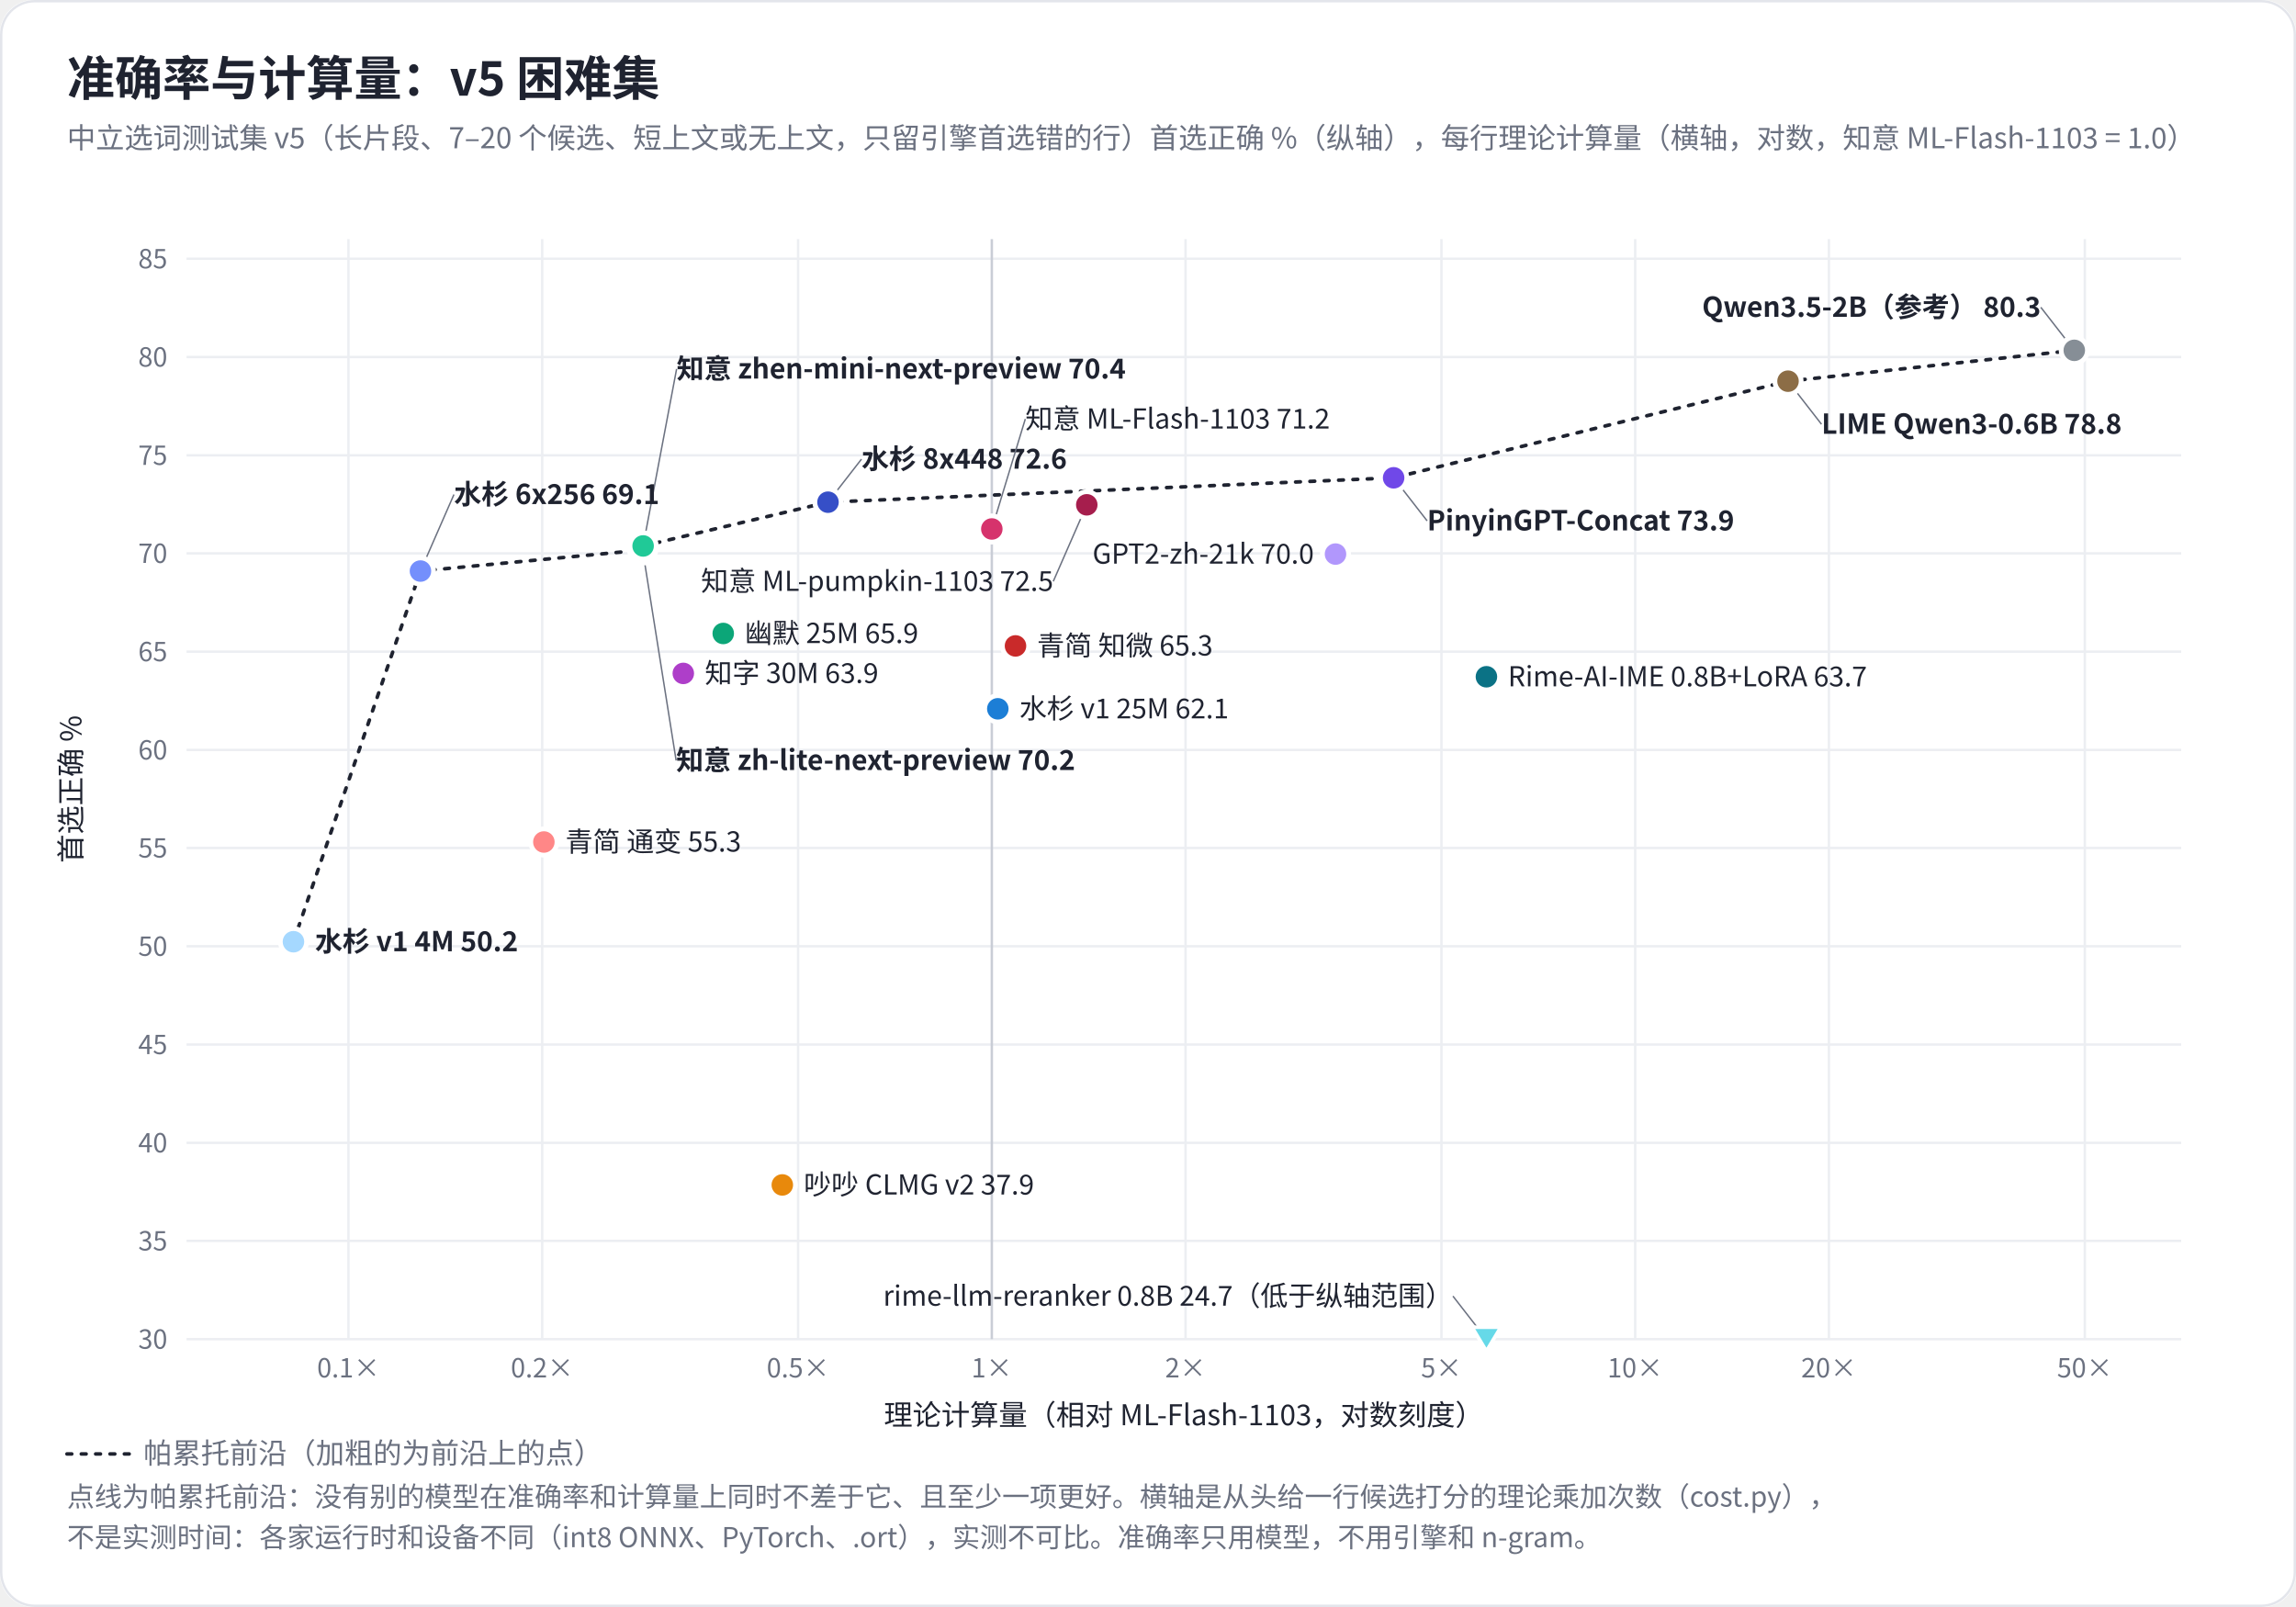
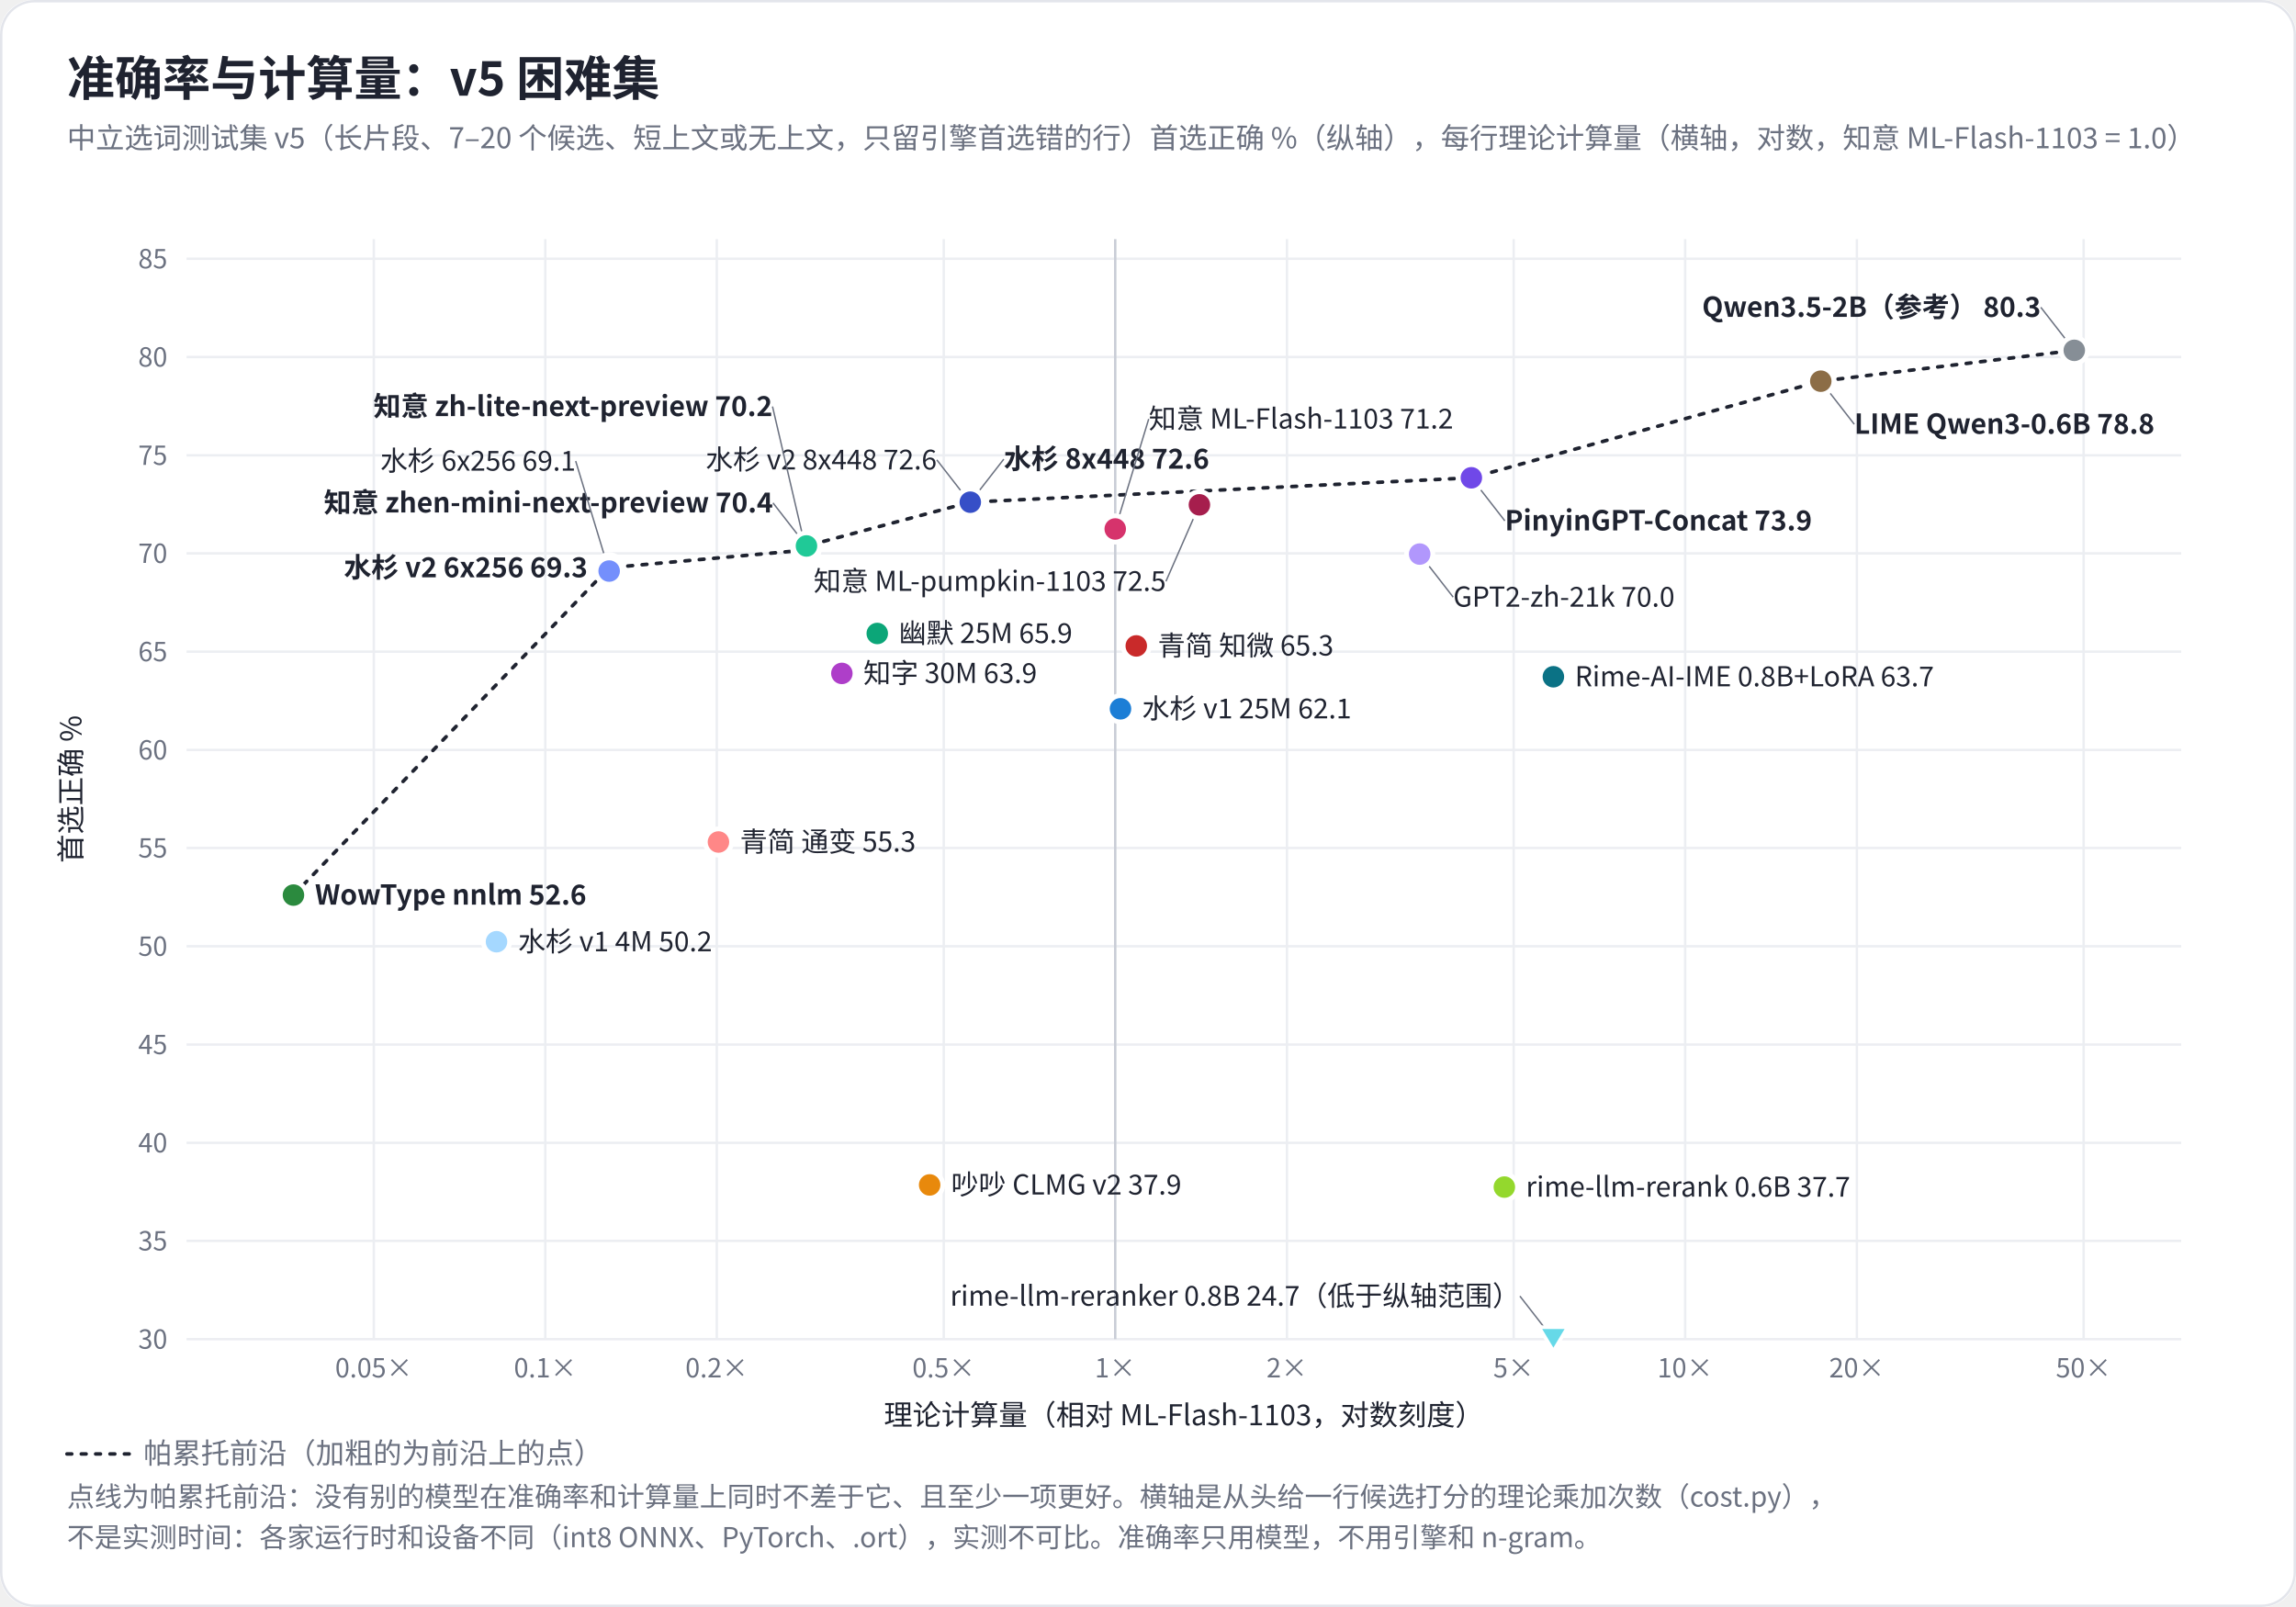
<svg xmlns="http://www.w3.org/2000/svg" width="960" height="672" viewBox="0 0 960 672" font-family="'Microsoft YaHei','PingFang SC','Noto Sans CJK SC','Segoe UI',sans-serif">
  <rect width="960" height="672" rx="14" fill="#FFFFFF" />
  <rect x="0.5" y="0.5" width="959" height="671" rx="14" fill="none" stroke="#E3E5EB" />
  <text x="28" y="40" font-size="20" font-weight="700" fill="#1F2330">准确率与计算量：v5 困难集</text>
  <text x="28" y="62" font-size="12" fill="#6B7180">中立选词测试集 v5（长片段、7–20 个候选、短上文或无上文，只留引擎首选错的行）首选正确 %（纵轴），每行理论计算量（横轴，对数，知意 ML-Flash-1103 = 1.0）</text>
  <line x1="78" y1="560.0" x2="912" y2="560.0" stroke="#ECEEF2" />
  <text x="70" y="564.0" font-size="11" fill="#6B7180" text-anchor="end">30</text>
  <line x1="78" y1="518.9" x2="912" y2="518.9" stroke="#ECEEF2" />
  <text x="70" y="522.9" font-size="11" fill="#6B7180" text-anchor="end">35</text>
  <line x1="78" y1="477.9" x2="912" y2="477.9" stroke="#ECEEF2" />
  <text x="70" y="481.9" font-size="11" fill="#6B7180" text-anchor="end">40</text>
  <line x1="78" y1="436.8" x2="912" y2="436.8" stroke="#ECEEF2" />
  <text x="70" y="440.8" font-size="11" fill="#6B7180" text-anchor="end">45</text>
  <line x1="78" y1="395.7" x2="912" y2="395.7" stroke="#ECEEF2" />
  <text x="70" y="399.7" font-size="11" fill="#6B7180" text-anchor="end">50</text>
  <line x1="78" y1="354.6" x2="912" y2="354.6" stroke="#ECEEF2" />
  <text x="70" y="358.6" font-size="11" fill="#6B7180" text-anchor="end">55</text>
  <line x1="78" y1="313.6" x2="912" y2="313.6" stroke="#ECEEF2" />
  <text x="70" y="317.6" font-size="11" fill="#6B7180" text-anchor="end">60</text>
  <line x1="78" y1="272.5" x2="912" y2="272.5" stroke="#ECEEF2" />
  <text x="70" y="276.5" font-size="11" fill="#6B7180" text-anchor="end">65</text>
  <line x1="78" y1="231.4" x2="912" y2="231.4" stroke="#ECEEF2" />
  <text x="70" y="235.4" font-size="11" fill="#6B7180" text-anchor="end">70</text>
  <line x1="78" y1="190.4" x2="912" y2="190.4" stroke="#ECEEF2" />
  <text x="70" y="194.4" font-size="11" fill="#6B7180" text-anchor="end">75</text>
  <line x1="78" y1="149.3" x2="912" y2="149.3" stroke="#ECEEF2" />
  <text x="70" y="153.3" font-size="11" fill="#6B7180" text-anchor="end">80</text>
  <line x1="78" y1="108.2" x2="912" y2="108.2" stroke="#ECEEF2" />
  <text x="70" y="112.2" font-size="11" fill="#6B7180" text-anchor="end">85</text>
-   <line x1="145.7" y1="100" x2="145.7" y2="560" stroke="#ECEEF2" />
-   <text x="145.7" y="576" font-size="11" fill="#6B7180" text-anchor="middle">0.1×</text>
-   <line x1="226.7" y1="100" x2="226.7" y2="560" stroke="#ECEEF2" />
-   <text x="226.7" y="576" font-size="11" fill="#6B7180" text-anchor="middle">0.2×</text>
-   <line x1="333.7" y1="100" x2="333.7" y2="560" stroke="#ECEEF2" />
-   <text x="333.7" y="576" font-size="11" fill="#6B7180" text-anchor="middle">0.5×</text>
-   <line x1="414.7" y1="100" x2="414.7" y2="560" stroke="#C9CDD6" />
-   <text x="414.7" y="576" font-size="11" fill="#6B7180" text-anchor="middle">1×</text>
-   <line x1="495.7" y1="100" x2="495.7" y2="560" stroke="#ECEEF2" />
-   <text x="495.7" y="576" font-size="11" fill="#6B7180" text-anchor="middle">2×</text>
-   <line x1="602.7" y1="100" x2="602.7" y2="560" stroke="#ECEEF2" />
-   <text x="602.7" y="576" font-size="11" fill="#6B7180" text-anchor="middle">5×</text>
-   <line x1="683.7" y1="100" x2="683.7" y2="560" stroke="#ECEEF2" />
-   <text x="683.7" y="576" font-size="11" fill="#6B7180" text-anchor="middle">10×</text>
-   <line x1="764.7" y1="100" x2="764.7" y2="560" stroke="#ECEEF2" />
-   <text x="764.7" y="576" font-size="11" fill="#6B7180" text-anchor="middle">20×</text>
-   <line x1="871.7" y1="100" x2="871.7" y2="560" stroke="#ECEEF2" />
-   <text x="871.7" y="576" font-size="11" fill="#6B7180" text-anchor="middle">50×</text>
+   <line x1="156.3" y1="100" x2="156.3" y2="560" stroke="#ECEEF2" />
+   <text x="156.3" y="576" font-size="11" fill="#6B7180" text-anchor="middle">0.05×</text>
+   <line x1="228.0" y1="100" x2="228.0" y2="560" stroke="#ECEEF2" />
+   <text x="228.0" y="576" font-size="11" fill="#6B7180" text-anchor="middle">0.1×</text>
+   <line x1="299.7" y1="100" x2="299.7" y2="560" stroke="#ECEEF2" />
+   <text x="299.7" y="576" font-size="11" fill="#6B7180" text-anchor="middle">0.2×</text>
+   <line x1="394.6" y1="100" x2="394.6" y2="560" stroke="#ECEEF2" />
+   <text x="394.6" y="576" font-size="11" fill="#6B7180" text-anchor="middle">0.5×</text>
+   <line x1="466.3" y1="100" x2="466.3" y2="560" stroke="#C9CDD6" />
+   <text x="466.3" y="576" font-size="11" fill="#6B7180" text-anchor="middle">1×</text>
+   <line x1="538.1" y1="100" x2="538.1" y2="560" stroke="#ECEEF2" />
+   <text x="538.1" y="576" font-size="11" fill="#6B7180" text-anchor="middle">2×</text>
+   <line x1="632.9" y1="100" x2="632.9" y2="560" stroke="#ECEEF2" />
+   <text x="632.9" y="576" font-size="11" fill="#6B7180" text-anchor="middle">5×</text>
+   <line x1="704.6" y1="100" x2="704.6" y2="560" stroke="#ECEEF2" />
+   <text x="704.6" y="576" font-size="11" fill="#6B7180" text-anchor="middle">10×</text>
+   <line x1="776.4" y1="100" x2="776.4" y2="560" stroke="#ECEEF2" />
+   <text x="776.4" y="576" font-size="11" fill="#6B7180" text-anchor="middle">20×</text>
+   <line x1="871.2" y1="100" x2="871.2" y2="560" stroke="#ECEEF2" />
+   <text x="871.2" y="576" font-size="11" fill="#6B7180" text-anchor="middle">50×</text>
  <text x="495.0" y="596" font-size="12" fill="#1F2330" text-anchor="middle">理论计算量（相对 ML-Flash-1103，对数刻度）</text>
  <text x="34" y="330.0" font-size="12" fill="#1F2330" text-anchor="middle" transform="rotate(-90 34 330.0)">首选正确 %</text>
-   <path d="M122.7,393.8 L175.8,238.8 L268.7,230.0 L268.9,228.3 L346.2,210.0 L582.7,199.8 L747.6,159.4 L867.3,146.5" fill="none" stroke="#1F2330" stroke-width="1.5" stroke-dasharray="2 4" stroke-linecap="round" />
+   <path d="M122.7,374.3 L254.7,237.4 L337.0,230.0 L337.2,228.3 L405.7,210.0 L615.2,199.8 L761.3,159.4 L867.3,146.5" fill="none" stroke="#1F2330" stroke-width="1.5" stroke-dasharray="2 4" stroke-linecap="round" />
  <line x1="867.3" y1="146.5" x2="853.3" y2="128.5" stroke="#6B7180" stroke-width="0.6" />
  <text x="853.3" y="132.5" font-size="11.5" font-weight="700" fill="#1F2330" text-anchor="end">Qwen3.5-2B（参考） 80.3</text>
-   <line x1="747.6" y1="159.4" x2="761.6" y2="177.4" stroke="#6B7180" stroke-width="0.6" />
-   <text x="761.6" y="181.4" font-size="11.5" font-weight="700" fill="#1F2330" text-anchor="start">LIME Qwen3-0.6B 78.8</text>
-   <line x1="582.7" y1="199.8" x2="596.7" y2="217.8" stroke="#6B7180" stroke-width="0.6" />
-   <text x="596.7" y="221.8" font-size="11.5" font-weight="700" fill="#1F2330" text-anchor="start">PinyinGPT-Concat 73.9</text>
-   <line x1="346.2" y1="210.0" x2="360.2" y2="192.0" stroke="#6B7180" stroke-width="0.6" />
-   <text x="360.2" y="196.0" font-size="11.5" font-weight="700" fill="#1F2330" text-anchor="start">水杉 8x448 72.6</text>
-   <line x1="454.4" y1="211.1" x2="440.4" y2="243.1" stroke="#6B7180" stroke-width="0.6" />
-   <text x="440.4" y="247.1" font-size="11.5" fill="#1F2330" text-anchor="end">知意 ML-pumpkin-1103 72.5</text>
-   <line x1="414.7" y1="221.2" x2="428.7" y2="175.2" stroke="#6B7180" stroke-width="0.6" />
-   <text x="428.7" y="179.2" font-size="11.5" fill="#1F2330" text-anchor="start">知意 ML-Flash-1103 71.2</text>
-   <line x1="268.9" y1="228.3" x2="282.9" y2="154.3" stroke="#6B7180" stroke-width="0.6" />
-   <text x="282.9" y="158.3" font-size="11.5" font-weight="700" fill="#1F2330" text-anchor="start">知意 zhen-mini-next-preview 70.4</text>
-   <line x1="268.7" y1="230.0" x2="282.7" y2="318.0" stroke="#6B7180" stroke-width="0.6" />
-   <text x="282.7" y="322.0" font-size="11.5" font-weight="700" fill="#1F2330" text-anchor="start">知意 zh-lite-next-preview 70.2</text>
-   <text x="549.4" y="235.7" font-size="11.5" fill="#1F2330" text-anchor="end">GPT2-zh-21k 70.0</text>
-   <line x1="175.8" y1="238.8" x2="189.8" y2="206.8" stroke="#6B7180" stroke-width="0.6" />
-   <text x="189.8" y="210.8" font-size="11.5" font-weight="700" fill="#1F2330" text-anchor="start">水杉 6x256 69.1</text>
-   <text x="311.4" y="268.9" font-size="11.5" fill="#1F2330" text-anchor="start">幽默 25M 65.9</text>
-   <text x="433.6" y="274.1" font-size="11.5" fill="#1F2330" text-anchor="start">青简 知微 65.3</text>
-   <text x="294.7" y="285.6" font-size="11.5" fill="#1F2330" text-anchor="start">知字 30M 63.9</text>
-   <text x="630.5" y="287.0" font-size="11.5" fill="#1F2330" text-anchor="start">Rime-AI-IME 0.8B+LoRA 63.7</text>
-   <text x="426.2" y="300.4" font-size="11.5" fill="#1F2330" text-anchor="start">水杉 v1 25M 62.1</text>
-   <text x="236.4" y="356.1" font-size="11.5" fill="#1F2330" text-anchor="start">青简 通变 55.3</text>
-   <text x="131.7" y="397.8" font-size="11.5" font-weight="700" fill="#1F2330" text-anchor="start">水杉 v1 4M 50.2</text>
-   <text x="336.1" y="499.5" font-size="11.5" fill="#1F2330" text-anchor="start">吵吵 CLMG v2 37.9</text>
-   <line x1="621.5" y1="560.0" x2="607.5" y2="542.0" stroke="#6B7180" stroke-width="0.6" />
-   <text x="607.5" y="546.0" font-size="11.5" fill="#1F2330" text-anchor="end">rime-llm-reranker 0.8B 24.7（低于纵轴范围）</text>
-   <circle cx="454.4" cy="211.1" r="5.5" fill="#A61E4D" stroke="#FFFFFF" stroke-width="2" />
-   <circle cx="414.7" cy="221.2" r="5.5" fill="#D6336C" stroke="#FFFFFF" stroke-width="2" />
-   <circle cx="268.7" cy="230.0" r="5.5" fill="#F59F00" stroke="#FFFFFF" stroke-width="2" />
-   <circle cx="268.9" cy="228.3" r="5.5" fill="#20C997" stroke="#FFFFFF" stroke-width="2" />
-   <circle cx="582.7" cy="199.8" r="5.5" fill="#7048E8" stroke="#FFFFFF" stroke-width="2" />
-   <circle cx="558.4" cy="231.7" r="5.5" fill="#B197FC" stroke="#FFFFFF" stroke-width="2" />
-   <circle cx="621.5" cy="283.0" r="5.5" fill="#0B7285" stroke="#FFFFFF" stroke-width="2" />
-   <path d="M615.5,555.0 H627.5 L621.5,565.0 Z" fill="#66D9E8" stroke="#FFFFFF" stroke-width="1.5" />
-   <circle cx="747.6" cy="159.4" r="5.5" fill="#8C6D46" stroke="#FFFFFF" stroke-width="2" />
-   <circle cx="346.2" cy="210.0" r="5.5" fill="#364FC7" stroke="#FFFFFF" stroke-width="2" />
-   <circle cx="175.8" cy="238.8" r="5.5" fill="#748FFC" stroke="#FFFFFF" stroke-width="2" />
-   <circle cx="417.2" cy="296.4" r="5.5" fill="#1C7ED6" stroke="#FFFFFF" stroke-width="2" />
-   <circle cx="122.7" cy="393.8" r="5.5" fill="#A5D8FF" stroke="#FFFFFF" stroke-width="2" />
-   <circle cx="424.6" cy="270.1" r="5.5" fill="#C92A2A" stroke="#FFFFFF" stroke-width="2" />
-   <circle cx="227.4" cy="352.1" r="5.5" fill="#FF8787" stroke="#FFFFFF" stroke-width="2" />
-   <circle cx="302.4" cy="264.9" r="5.5" fill="#0CA678" stroke="#FFFFFF" stroke-width="2" />
-   <circle cx="285.7" cy="281.6" r="5.5" fill="#AE3EC9" stroke="#FFFFFF" stroke-width="2" />
-   <circle cx="327.1" cy="495.5" r="5.5" fill="#E8890C" stroke="#FFFFFF" stroke-width="2" />
+   <line x1="761.3" y1="159.4" x2="775.3" y2="177.4" stroke="#6B7180" stroke-width="0.6" />
+   <text x="775.3" y="181.4" font-size="11.5" font-weight="700" fill="#1F2330" text-anchor="start">LIME Qwen3-0.6B 78.8</text>
+   <line x1="615.2" y1="199.8" x2="629.2" y2="217.8" stroke="#6B7180" stroke-width="0.6" />
+   <text x="629.2" y="221.8" font-size="11.5" font-weight="700" fill="#1F2330" text-anchor="start">PinyinGPT-Concat 73.9</text>
+   <line x1="405.7" y1="210.0" x2="419.7" y2="192.0" stroke="#6B7180" stroke-width="0.6" />
+   <text x="419.7" y="196.0" font-size="11.5" font-weight="700" fill="#1F2330" text-anchor="start">水杉 8x448 72.6</text>
+   <line x1="405.7" y1="210.3" x2="391.7" y2="192.3" stroke="#6B7180" stroke-width="0.6" />
+   <text x="391.7" y="196.3" font-size="11.5" fill="#1F2330" text-anchor="end">水杉 v2 8x448 72.6</text>
+   <line x1="501.5" y1="211.1" x2="487.5" y2="243.1" stroke="#6B7180" stroke-width="0.6" />
+   <text x="487.5" y="247.1" font-size="11.5" fill="#1F2330" text-anchor="end">知意 ML-pumpkin-1103 72.5</text>
+   <line x1="466.3" y1="221.2" x2="480.3" y2="175.2" stroke="#6B7180" stroke-width="0.6" />
+   <text x="480.3" y="179.2" font-size="11.5" fill="#1F2330" text-anchor="start">知意 ML-Flash-1103 71.2</text>
+   <line x1="337.2" y1="228.3" x2="323.2" y2="210.3" stroke="#6B7180" stroke-width="0.6" />
+   <text x="323.2" y="214.3" font-size="11.5" font-weight="700" fill="#1F2330" text-anchor="end">知意 zhen-mini-next-preview 70.4</text>
+   <line x1="337.0" y1="230.0" x2="323.0" y2="170.0" stroke="#6B7180" stroke-width="0.6" />
+   <text x="323.0" y="174.0" font-size="11.5" font-weight="700" fill="#1F2330" text-anchor="end">知意 zh-lite-next-preview 70.2</text>
+   <line x1="593.6" y1="231.7" x2="607.6" y2="249.7" stroke="#6B7180" stroke-width="0.6" />
+   <text x="607.6" y="253.7" font-size="11.5" fill="#1F2330" text-anchor="start">GPT2-zh-21k 70.0</text>
+   <text x="245.7" y="241.4" font-size="11.5" font-weight="700" fill="#1F2330" text-anchor="end">水杉 v2 6x256 69.3</text>
+   <line x1="254.7" y1="238.8" x2="240.7" y2="192.8" stroke="#6B7180" stroke-width="0.6" />
+   <text x="240.7" y="196.8" font-size="11.5" fill="#1F2330" text-anchor="end">水杉 6x256 69.1</text>
+   <text x="375.8" y="268.9" font-size="11.5" fill="#1F2330" text-anchor="start">幽默 25M 65.9</text>
+   <text x="484.1" y="274.1" font-size="11.5" fill="#1F2330" text-anchor="start">青简 知微 65.3</text>
+   <text x="361.0" y="285.6" font-size="11.5" fill="#1F2330" text-anchor="start">知字 30M 63.9</text>
+   <text x="658.5" y="287.0" font-size="11.5" fill="#1F2330" text-anchor="start">Rime-AI-IME 0.8B+LoRA 63.7</text>
+   <text x="477.5" y="300.4" font-size="11.5" fill="#1F2330" text-anchor="start">水杉 v1 25M 62.1</text>
+   <text x="309.4" y="356.1" font-size="11.5" fill="#1F2330" text-anchor="start">青简 通变 55.3</text>
+   <text x="131.7" y="378.3" font-size="11.5" font-weight="700" fill="#1F2330" text-anchor="start">WowType nnlm 52.6</text>
+   <text x="216.6" y="397.8" font-size="11.5" fill="#1F2330" text-anchor="start">水杉 v1 4M 50.2</text>
+   <text x="397.7" y="499.5" font-size="11.5" fill="#1F2330" text-anchor="start">吵吵 CLMG v2 37.9</text>
+   <text x="638.0" y="500.4" font-size="11.5" fill="#1F2330" text-anchor="start">rime-llm-rerank 0.6B 37.7</text>
+   <line x1="649.5" y1="560.0" x2="635.5" y2="542.0" stroke="#6B7180" stroke-width="0.6" />
+   <text x="635.5" y="546.0" font-size="11.5" fill="#1F2330" text-anchor="end">rime-llm-reranker 0.8B 24.7（低于纵轴范围）</text>
+   <circle cx="501.5" cy="211.1" r="5.5" fill="#A61E4D" stroke="#FFFFFF" stroke-width="2" />
+   <circle cx="466.3" cy="221.2" r="5.5" fill="#D6336C" stroke="#FFFFFF" stroke-width="2" />
+   <circle cx="337.0" cy="230.0" r="5.5" fill="#F59F00" stroke="#FFFFFF" stroke-width="2" />
+   <circle cx="337.2" cy="228.3" r="5.5" fill="#20C997" stroke="#FFFFFF" stroke-width="2" />
+   <circle cx="615.2" cy="199.8" r="5.5" fill="#7048E8" stroke="#FFFFFF" stroke-width="2" />
+   <circle cx="593.6" cy="231.7" r="5.5" fill="#B197FC" stroke="#FFFFFF" stroke-width="2" />
+   <circle cx="649.5" cy="283.0" r="5.5" fill="#0B7285" stroke="#FFFFFF" stroke-width="2" />
+   <path d="M643.5,555.0 H655.5 L649.5,565.0 Z" fill="#66D9E8" stroke="#FFFFFF" stroke-width="1.5" />
+   <circle cx="761.3" cy="159.4" r="5.5" fill="#8C6D46" stroke="#FFFFFF" stroke-width="2" />
+   <circle cx="629.0" cy="496.4" r="5.5" fill="#94D82D" stroke="#FFFFFF" stroke-width="2" />
+   <circle cx="405.7" cy="210.3" r="5.5" fill="#1E3A8A" stroke="#FFFFFF" stroke-width="2" />
+   <circle cx="254.7" cy="237.4" r="5.5" fill="#91A7FF" stroke="#FFFFFF" stroke-width="2" />
+   <circle cx="405.7" cy="210.0" r="5.5" fill="#364FC7" stroke="#FFFFFF" stroke-width="2" />
+   <circle cx="254.7" cy="238.8" r="5.5" fill="#748FFC" stroke="#FFFFFF" stroke-width="2" />
+   <circle cx="468.5" cy="296.4" r="5.5" fill="#1C7ED6" stroke="#FFFFFF" stroke-width="2" />
+   <circle cx="207.6" cy="393.8" r="5.5" fill="#A5D8FF" stroke="#FFFFFF" stroke-width="2" />
+   <circle cx="475.1" cy="270.1" r="5.5" fill="#C92A2A" stroke="#FFFFFF" stroke-width="2" />
+   <circle cx="300.4" cy="352.1" r="5.5" fill="#FF8787" stroke="#FFFFFF" stroke-width="2" />
+   <circle cx="366.8" cy="264.9" r="5.5" fill="#0CA678" stroke="#FFFFFF" stroke-width="2" />
+   <circle cx="352.0" cy="281.6" r="5.5" fill="#AE3EC9" stroke="#FFFFFF" stroke-width="2" />
+   <circle cx="122.7" cy="374.3" r="5.5" fill="#2B8A3E" stroke="#FFFFFF" stroke-width="2" />
+   <circle cx="388.7" cy="495.5" r="5.5" fill="#E8890C" stroke="#FFFFFF" stroke-width="2" />
  <circle cx="867.3" cy="146.5" r="5.5" fill="#868E96" stroke="#FFFFFF" stroke-width="2" />
  <line x1="28" y1="608" x2="54" y2="608" stroke="#1F2330" stroke-width="1.5" stroke-dasharray="2 4" stroke-linecap="round" />
  <text x="60" y="612" font-size="12" fill="#6B7180">帕累托前沿（加粗的为前沿上的点）</text>
  <text x="28" y="630" font-size="11.5" fill="#6B7180">点线为帕累托前沿：没有别的模型在准确率和计算量上同时不差于它、且至少一项更好。横轴是从头给一行候选打分的理论乘加次数（cost.py），</text>
  <text x="28" y="647" font-size="11.5" fill="#6B7180">不是实测时间：各家运行时和设备不同（int8 ONNX、PyTorch、.ort），实测不可比。准确率只用模型，不用引擎和 n-gram。</text>
</svg>
